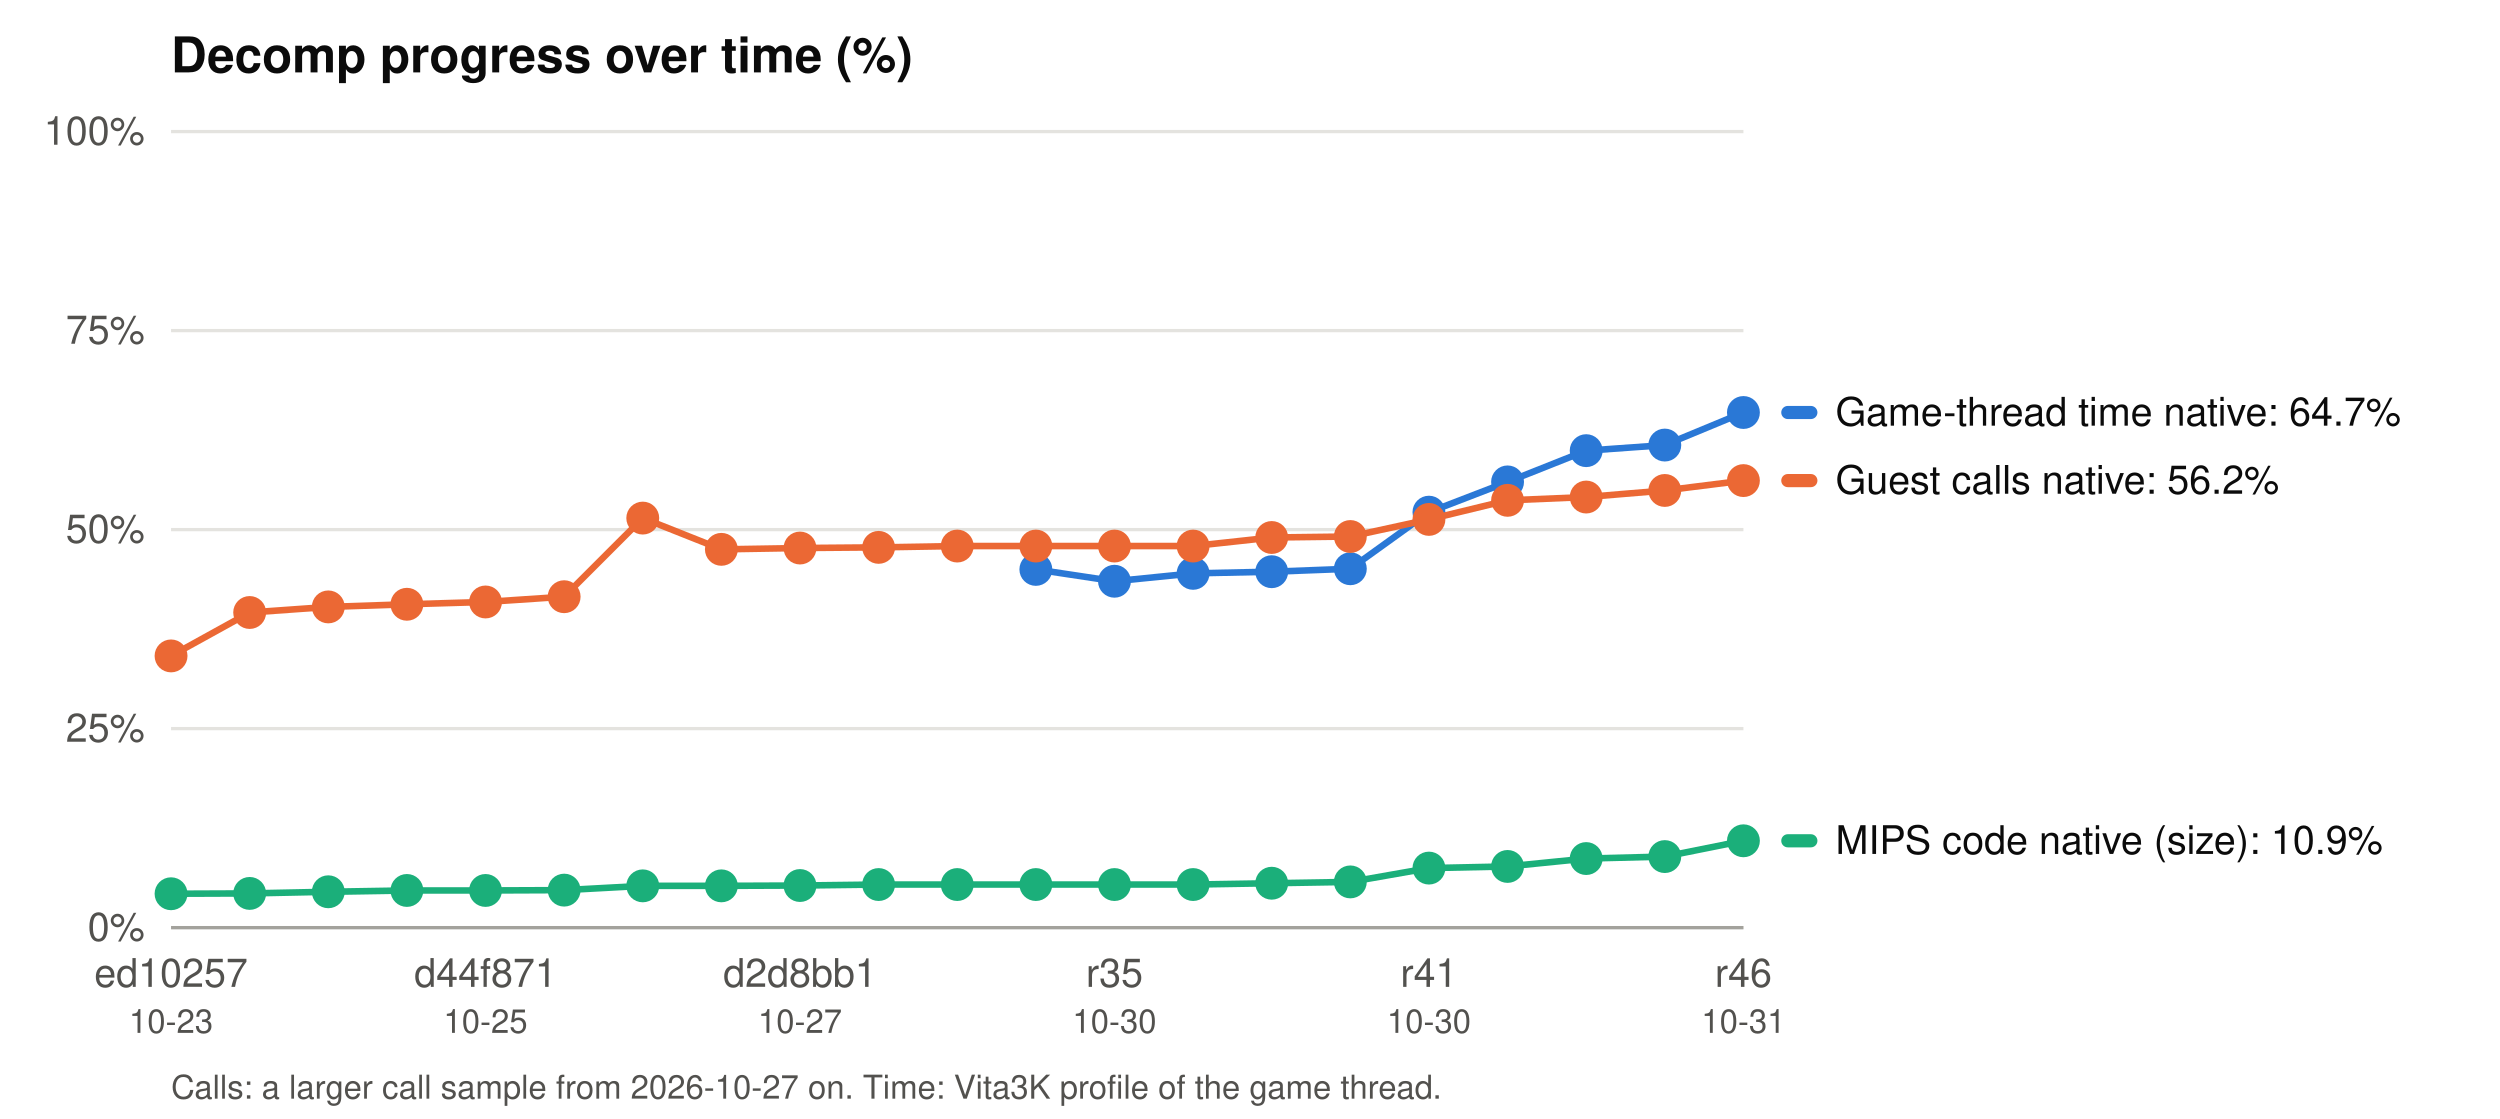
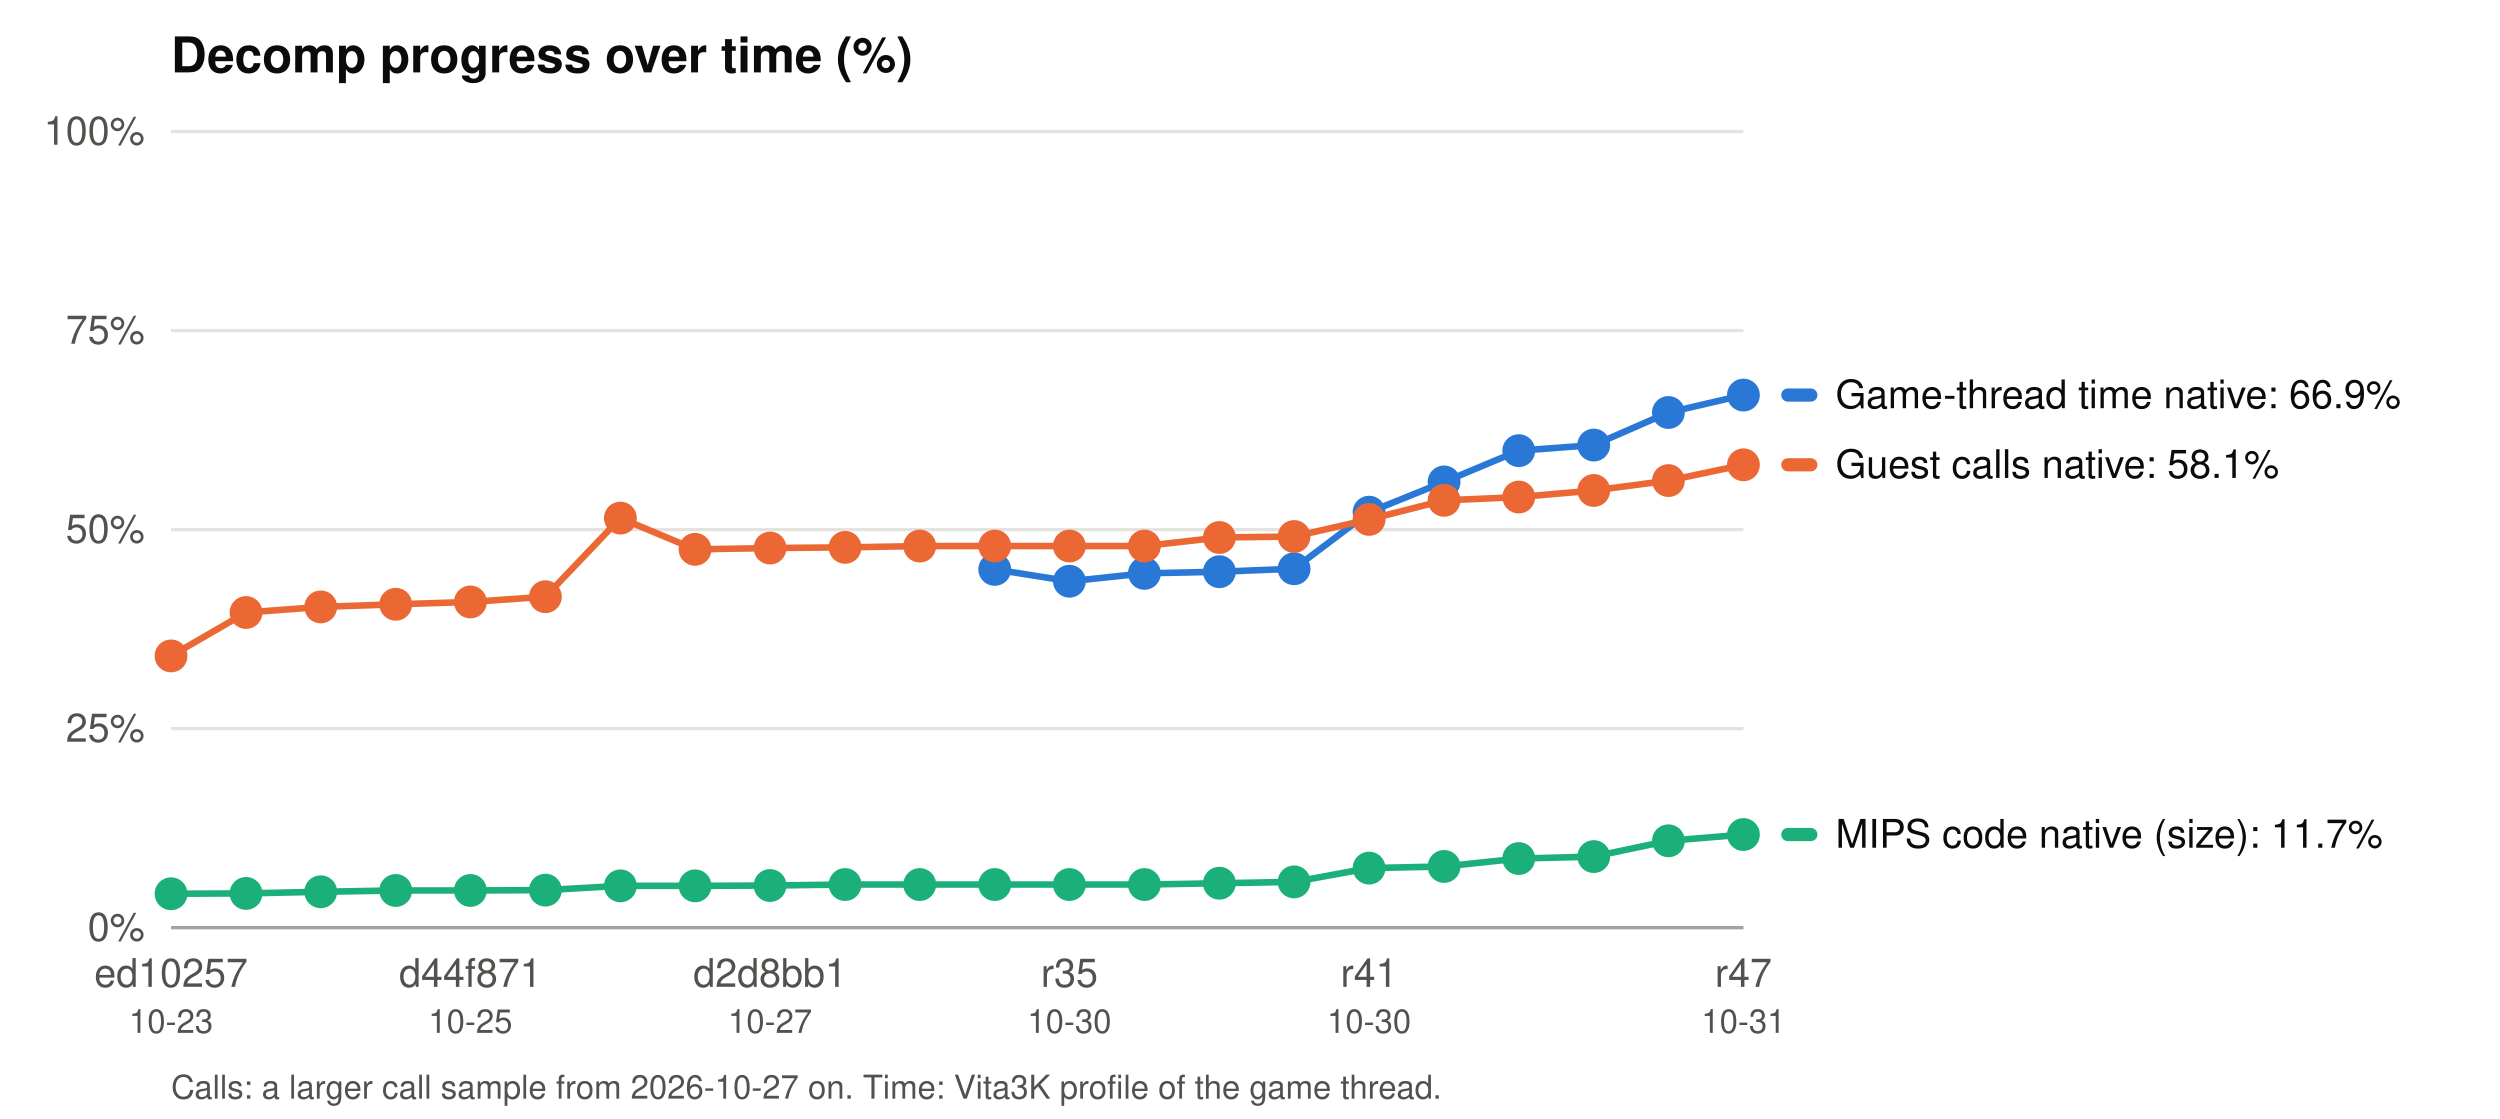
<svg xmlns="http://www.w3.org/2000/svg" width="760" height="340" viewBox="0 0 760 340" font-family="-apple-system, Helvetica, Arial, sans-serif" font-size="12">
  <style>svg{background:#fcfcfb} .t1{fill:#0b0b0b} .t2{fill:#52514e} .g{stroke:#e4e3df} .ax{stroke:#a3a29c} .ring{stroke:#fcfcfb} .s0{stroke:#2a78d6;fill:#2a78d6} .s1{stroke:#eb6834;fill:#eb6834} .s2{stroke:#1baf7a;fill:#1baf7a} @media (prefers-color-scheme: dark){svg{background:#1a1a19} .t1{fill:#f0efec} .t2{fill:#c3c2b7} .g{stroke:#383835} .ax{stroke:#6b6a65} .ring{stroke:#1a1a19} .s0{stroke:#3987e5;fill:#3987e5} .s1{stroke:#d95926;fill:#d95926} .s2{stroke:#199e70;fill:#199e70}}</style>
  <rect width="760" height="340" style="fill:none" />
  <text class="t1" x="52" y="22" font-size="15" font-weight="600">Decomp progress over time (%)</text>
  <line class="g" x1="52" x2="530" y1="282.0" y2="282.0" stroke-width="1" />
  <text class="t2" x="44" y="282.0" text-anchor="end" dy="4">0%</text>
  <line class="g" x1="52" x2="530" y1="221.5" y2="221.5" stroke-width="1" />
  <text class="t2" x="44" y="221.5" text-anchor="end" dy="4">25%</text>
  <line class="g" x1="52" x2="530" y1="161.0" y2="161.0" stroke-width="1" />
  <text class="t2" x="44" y="161.0" text-anchor="end" dy="4">50%</text>
  <line class="g" x1="52" x2="530" y1="100.5" y2="100.5" stroke-width="1" />
  <text class="t2" x="44" y="100.5" text-anchor="end" dy="4">75%</text>
  <line class="g" x1="52" x2="530" y1="40.0" y2="40.0" stroke-width="1" />
  <text class="t2" x="44" y="40.0" text-anchor="end" dy="4">100%</text>
  <line class="ax" x1="52" x2="530" y1="282.0" y2="282.0" stroke-width="1" />
  <text class="t2" x="52.0" y="300" text-anchor="middle">ed10257</text>
  <text class="t2" x="52.0" y="314" text-anchor="middle" font-size="10">10-23</text>
-   <text class="t2" x="147.6" y="300" text-anchor="middle">d44f871</text>
-   <text class="t2" x="147.6" y="314" text-anchor="middle" font-size="10">10-25</text>
-   <text class="t2" x="243.2" y="300" text-anchor="middle">d2d8bb1</text>
-   <text class="t2" x="243.2" y="314" text-anchor="middle" font-size="10">10-27</text>
-   <text class="t2" x="338.8" y="300" text-anchor="middle">r35</text>
-   <text class="t2" x="338.8" y="314" text-anchor="middle" font-size="10">10-30</text>
-   <text class="t2" x="434.4" y="300" text-anchor="middle">r41</text>
-   <text class="t2" x="434.4" y="314" text-anchor="middle" font-size="10">10-30</text>
-   <text class="t2" x="530.0" y="300" text-anchor="middle">r46</text>
+   <text class="t2" x="143.0" y="300" text-anchor="middle">d44f871</text>
+   <text class="t2" x="143.0" y="314" text-anchor="middle" font-size="10">10-25</text>
+   <text class="t2" x="234.1" y="300" text-anchor="middle">d2d8bb1</text>
+   <text class="t2" x="234.1" y="314" text-anchor="middle" font-size="10">10-27</text>
+   <text class="t2" x="325.1" y="300" text-anchor="middle">r35</text>
+   <text class="t2" x="325.1" y="314" text-anchor="middle" font-size="10">10-30</text>
+   <text class="t2" x="416.2" y="300" text-anchor="middle">r41</text>
+   <text class="t2" x="416.2" y="314" text-anchor="middle" font-size="10">10-30</text>
+   <text class="t2" x="530.0" y="300" text-anchor="middle">r47</text>
  <text class="t2" x="530.0" y="314" text-anchor="middle" font-size="10">10-31</text>
-   <polyline class="s0" fill="none" style="fill:none" stroke-width="2" stroke-linejoin="round" points="314.9,173.1 338.8,176.7 362.7,174.3 386.6,173.8 410.5,172.9 434.4,155.7 458.3,146.5 482.2,137.0 506.1,135.3 530.0,125.4" />
-   <circle class="s0 ring" cx="314.9" cy="173.1" r="4" stroke-width="2" />
-   <circle class="s0 ring" cx="338.8" cy="176.7" r="4" stroke-width="2" />
-   <circle class="s0 ring" cx="362.7" cy="174.3" r="4" stroke-width="2" />
-   <circle class="s0 ring" cx="386.6" cy="173.8" r="4" stroke-width="2" />
-   <circle class="s0 ring" cx="410.5" cy="172.9" r="4" stroke-width="2" />
-   <circle class="s0 ring" cx="434.4" cy="155.7" r="4" stroke-width="2" />
-   <circle class="s0 ring" cx="458.3" cy="146.5" r="4" stroke-width="2" />
-   <circle class="s0 ring" cx="482.2" cy="137.0" r="4" stroke-width="2" />
-   <circle class="s0 ring" cx="506.1" cy="135.3" r="4" stroke-width="2" />
-   <circle class="s0 ring" cx="530.0" cy="125.4" r="4" stroke-width="2" />
-   <polyline class="s1" fill="none" style="fill:none" stroke-width="2" stroke-linejoin="round" points="52.0,199.4 75.9,186.2 99.8,184.5 123.7,183.7 147.6,183.0 171.5,181.4 195.4,157.5 219.3,167.0 243.2,166.6 267.1,166.4 291.0,166.0 314.9,166.0 338.8,166.0 362.7,166.0 386.6,163.4 410.5,163.1 434.4,157.9 458.3,152.1 482.2,151.1 506.1,149.1 530.0,146.1" />
+   <polyline class="s0" fill="none" style="fill:none" stroke-width="2" stroke-linejoin="round" points="302.4,173.1 325.1,176.7 347.9,174.3 370.7,173.8 393.4,172.9 416.2,155.7 439.0,146.5 461.7,137.0 484.5,135.3 507.2,125.4 530.0,120.1" />
+   <circle class="s0 ring" cx="302.4" cy="173.1" r="4" stroke-width="2" />
+   <circle class="s0 ring" cx="325.1" cy="176.7" r="4" stroke-width="2" />
+   <circle class="s0 ring" cx="347.9" cy="174.3" r="4" stroke-width="2" />
+   <circle class="s0 ring" cx="370.7" cy="173.8" r="4" stroke-width="2" />
+   <circle class="s0 ring" cx="393.4" cy="172.9" r="4" stroke-width="2" />
+   <circle class="s0 ring" cx="416.2" cy="155.7" r="4" stroke-width="2" />
+   <circle class="s0 ring" cx="439.0" cy="146.5" r="4" stroke-width="2" />
+   <circle class="s0 ring" cx="461.7" cy="137.0" r="4" stroke-width="2" />
+   <circle class="s0 ring" cx="484.5" cy="135.3" r="4" stroke-width="2" />
+   <circle class="s0 ring" cx="507.2" cy="125.4" r="4" stroke-width="2" />
+   <circle class="s0 ring" cx="530.0" cy="120.1" r="4" stroke-width="2" />
+   <polyline class="s1" fill="none" style="fill:none" stroke-width="2" stroke-linejoin="round" points="52.0,199.4 74.8,186.2 97.5,184.5 120.3,183.7 143.0,183.0 165.8,181.4 188.6,157.5 211.3,167.0 234.1,166.6 256.9,166.4 279.6,166.0 302.4,166.0 325.1,166.0 347.9,166.0 370.7,163.4 393.4,163.1 416.2,157.9 439.0,152.1 461.7,151.1 484.5,149.1 507.2,146.1 530.0,141.3" />
  <circle class="s1 ring" cx="52.0" cy="199.4" r="4" stroke-width="2" />
-   <circle class="s1 ring" cx="75.9" cy="186.2" r="4" stroke-width="2" />
-   <circle class="s1 ring" cx="99.8" cy="184.5" r="4" stroke-width="2" />
-   <circle class="s1 ring" cx="123.7" cy="183.7" r="4" stroke-width="2" />
-   <circle class="s1 ring" cx="147.6" cy="183.0" r="4" stroke-width="2" />
-   <circle class="s1 ring" cx="171.5" cy="181.4" r="4" stroke-width="2" />
-   <circle class="s1 ring" cx="195.4" cy="157.5" r="4" stroke-width="2" />
-   <circle class="s1 ring" cx="219.3" cy="167.0" r="4" stroke-width="2" />
-   <circle class="s1 ring" cx="243.2" cy="166.6" r="4" stroke-width="2" />
-   <circle class="s1 ring" cx="267.1" cy="166.4" r="4" stroke-width="2" />
-   <circle class="s1 ring" cx="291.0" cy="166.0" r="4" stroke-width="2" />
-   <circle class="s1 ring" cx="314.9" cy="166.0" r="4" stroke-width="2" />
-   <circle class="s1 ring" cx="338.8" cy="166.0" r="4" stroke-width="2" />
-   <circle class="s1 ring" cx="362.7" cy="166.0" r="4" stroke-width="2" />
-   <circle class="s1 ring" cx="386.6" cy="163.4" r="4" stroke-width="2" />
-   <circle class="s1 ring" cx="410.5" cy="163.1" r="4" stroke-width="2" />
-   <circle class="s1 ring" cx="434.4" cy="157.9" r="4" stroke-width="2" />
-   <circle class="s1 ring" cx="458.3" cy="152.1" r="4" stroke-width="2" />
-   <circle class="s1 ring" cx="482.2" cy="151.1" r="4" stroke-width="2" />
-   <circle class="s1 ring" cx="506.1" cy="149.1" r="4" stroke-width="2" />
-   <circle class="s1 ring" cx="530.0" cy="146.1" r="4" stroke-width="2" />
-   <polyline class="s2" fill="none" style="fill:none" stroke-width="2" stroke-linejoin="round" points="52.0,271.7 75.9,271.6 99.8,271.1 123.7,270.7 147.6,270.7 171.5,270.6 195.4,269.3 219.3,269.3 243.2,269.2 267.1,268.9 291.0,268.9 314.9,268.9 338.8,268.9 362.7,268.9 386.6,268.5 410.5,268.1 434.4,263.9 458.3,263.4 482.2,261.0 506.1,260.4 530.0,255.6" />
+   <circle class="s1 ring" cx="74.8" cy="186.2" r="4" stroke-width="2" />
+   <circle class="s1 ring" cx="97.5" cy="184.5" r="4" stroke-width="2" />
+   <circle class="s1 ring" cx="120.3" cy="183.7" r="4" stroke-width="2" />
+   <circle class="s1 ring" cx="143.0" cy="183.0" r="4" stroke-width="2" />
+   <circle class="s1 ring" cx="165.8" cy="181.4" r="4" stroke-width="2" />
+   <circle class="s1 ring" cx="188.6" cy="157.5" r="4" stroke-width="2" />
+   <circle class="s1 ring" cx="211.3" cy="167.0" r="4" stroke-width="2" />
+   <circle class="s1 ring" cx="234.1" cy="166.6" r="4" stroke-width="2" />
+   <circle class="s1 ring" cx="256.9" cy="166.4" r="4" stroke-width="2" />
+   <circle class="s1 ring" cx="279.6" cy="166.0" r="4" stroke-width="2" />
+   <circle class="s1 ring" cx="302.4" cy="166.0" r="4" stroke-width="2" />
+   <circle class="s1 ring" cx="325.1" cy="166.0" r="4" stroke-width="2" />
+   <circle class="s1 ring" cx="347.9" cy="166.0" r="4" stroke-width="2" />
+   <circle class="s1 ring" cx="370.7" cy="163.4" r="4" stroke-width="2" />
+   <circle class="s1 ring" cx="393.4" cy="163.1" r="4" stroke-width="2" />
+   <circle class="s1 ring" cx="416.2" cy="157.9" r="4" stroke-width="2" />
+   <circle class="s1 ring" cx="439.0" cy="152.1" r="4" stroke-width="2" />
+   <circle class="s1 ring" cx="461.7" cy="151.1" r="4" stroke-width="2" />
+   <circle class="s1 ring" cx="484.5" cy="149.1" r="4" stroke-width="2" />
+   <circle class="s1 ring" cx="507.2" cy="146.1" r="4" stroke-width="2" />
+   <circle class="s1 ring" cx="530.0" cy="141.3" r="4" stroke-width="2" />
+   <polyline class="s2" fill="none" style="fill:none" stroke-width="2" stroke-linejoin="round" points="52.0,271.7 74.8,271.6 97.5,271.1 120.3,270.7 143.0,270.7 165.8,270.6 188.6,269.3 211.3,269.3 234.1,269.2 256.9,268.9 279.6,268.9 302.4,268.9 325.1,268.9 347.9,268.9 370.7,268.5 393.4,268.1 416.2,263.9 439.0,263.4 461.7,261.0 484.5,260.4 507.2,255.6 530.0,253.7" />
  <circle class="s2 ring" cx="52.0" cy="271.7" r="4" stroke-width="2" />
-   <circle class="s2 ring" cx="75.9" cy="271.6" r="4" stroke-width="2" />
-   <circle class="s2 ring" cx="99.8" cy="271.1" r="4" stroke-width="2" />
-   <circle class="s2 ring" cx="123.7" cy="270.7" r="4" stroke-width="2" />
-   <circle class="s2 ring" cx="147.6" cy="270.7" r="4" stroke-width="2" />
-   <circle class="s2 ring" cx="171.5" cy="270.6" r="4" stroke-width="2" />
-   <circle class="s2 ring" cx="195.4" cy="269.3" r="4" stroke-width="2" />
-   <circle class="s2 ring" cx="219.3" cy="269.3" r="4" stroke-width="2" />
-   <circle class="s2 ring" cx="243.2" cy="269.2" r="4" stroke-width="2" />
-   <circle class="s2 ring" cx="267.1" cy="268.9" r="4" stroke-width="2" />
-   <circle class="s2 ring" cx="291.0" cy="268.9" r="4" stroke-width="2" />
-   <circle class="s2 ring" cx="314.9" cy="268.9" r="4" stroke-width="2" />
-   <circle class="s2 ring" cx="338.8" cy="268.9" r="4" stroke-width="2" />
-   <circle class="s2 ring" cx="362.7" cy="268.9" r="4" stroke-width="2" />
-   <circle class="s2 ring" cx="386.6" cy="268.5" r="4" stroke-width="2" />
-   <circle class="s2 ring" cx="410.5" cy="268.1" r="4" stroke-width="2" />
-   <circle class="s2 ring" cx="434.4" cy="263.9" r="4" stroke-width="2" />
-   <circle class="s2 ring" cx="458.3" cy="263.4" r="4" stroke-width="2" />
-   <circle class="s2 ring" cx="482.2" cy="261.0" r="4" stroke-width="2" />
-   <circle class="s2 ring" cx="506.1" cy="260.4" r="4" stroke-width="2" />
-   <circle class="s2 ring" cx="530.0" cy="255.6" r="4" stroke-width="2" />
-   <rect class="s0" x="542" y="123.9" width="10" height="3" rx="1.5" />
-   <text class="t1" x="558" y="125.4" dy="4">Game-thread time native: 64.7%</text>
-   <rect class="s1" x="542" y="144.6" width="10" height="3" rx="1.5" />
-   <text class="t1" x="558" y="146.1" dy="4">Guest calls native: 56.2%</text>
-   <rect class="s2" x="542" y="254.1" width="10" height="3" rx="1.5" />
-   <text class="t1" x="558" y="255.6" dy="4">MIPS code native (size): 10.9%</text>
+   <circle class="s2 ring" cx="74.8" cy="271.6" r="4" stroke-width="2" />
+   <circle class="s2 ring" cx="97.5" cy="271.1" r="4" stroke-width="2" />
+   <circle class="s2 ring" cx="120.3" cy="270.7" r="4" stroke-width="2" />
+   <circle class="s2 ring" cx="143.0" cy="270.7" r="4" stroke-width="2" />
+   <circle class="s2 ring" cx="165.8" cy="270.6" r="4" stroke-width="2" />
+   <circle class="s2 ring" cx="188.6" cy="269.3" r="4" stroke-width="2" />
+   <circle class="s2 ring" cx="211.3" cy="269.3" r="4" stroke-width="2" />
+   <circle class="s2 ring" cx="234.1" cy="269.2" r="4" stroke-width="2" />
+   <circle class="s2 ring" cx="256.9" cy="268.9" r="4" stroke-width="2" />
+   <circle class="s2 ring" cx="279.6" cy="268.9" r="4" stroke-width="2" />
+   <circle class="s2 ring" cx="302.4" cy="268.9" r="4" stroke-width="2" />
+   <circle class="s2 ring" cx="325.1" cy="268.9" r="4" stroke-width="2" />
+   <circle class="s2 ring" cx="347.9" cy="268.9" r="4" stroke-width="2" />
+   <circle class="s2 ring" cx="370.7" cy="268.5" r="4" stroke-width="2" />
+   <circle class="s2 ring" cx="393.4" cy="268.1" r="4" stroke-width="2" />
+   <circle class="s2 ring" cx="416.2" cy="263.9" r="4" stroke-width="2" />
+   <circle class="s2 ring" cx="439.0" cy="263.4" r="4" stroke-width="2" />
+   <circle class="s2 ring" cx="461.7" cy="261.0" r="4" stroke-width="2" />
+   <circle class="s2 ring" cx="484.5" cy="260.4" r="4" stroke-width="2" />
+   <circle class="s2 ring" cx="507.2" cy="255.6" r="4" stroke-width="2" />
+   <circle class="s2 ring" cx="530.0" cy="253.7" r="4" stroke-width="2" />
+   <rect class="s0" x="542" y="118.6" width="10" height="3" rx="1.5" />
+   <text class="t1" x="558" y="120.1" dy="4">Game-thread time native: 66.9%</text>
+   <rect class="s1" x="542" y="139.8" width="10" height="3" rx="1.5" />
+   <text class="t1" x="558" y="141.3" dy="4">Guest calls native: 58.1%</text>
+   <rect class="s2" x="542" y="252.2" width="10" height="3" rx="1.5" />
+   <text class="t1" x="558" y="253.7" dy="4">MIPS code native (size): 11.7%</text>
  <text class="t2" x="52" y="334" font-size="10">Calls: a larger call sample from 2026-10-27 on. Time: Vita3K profile of the game thread.</text>
</svg>
